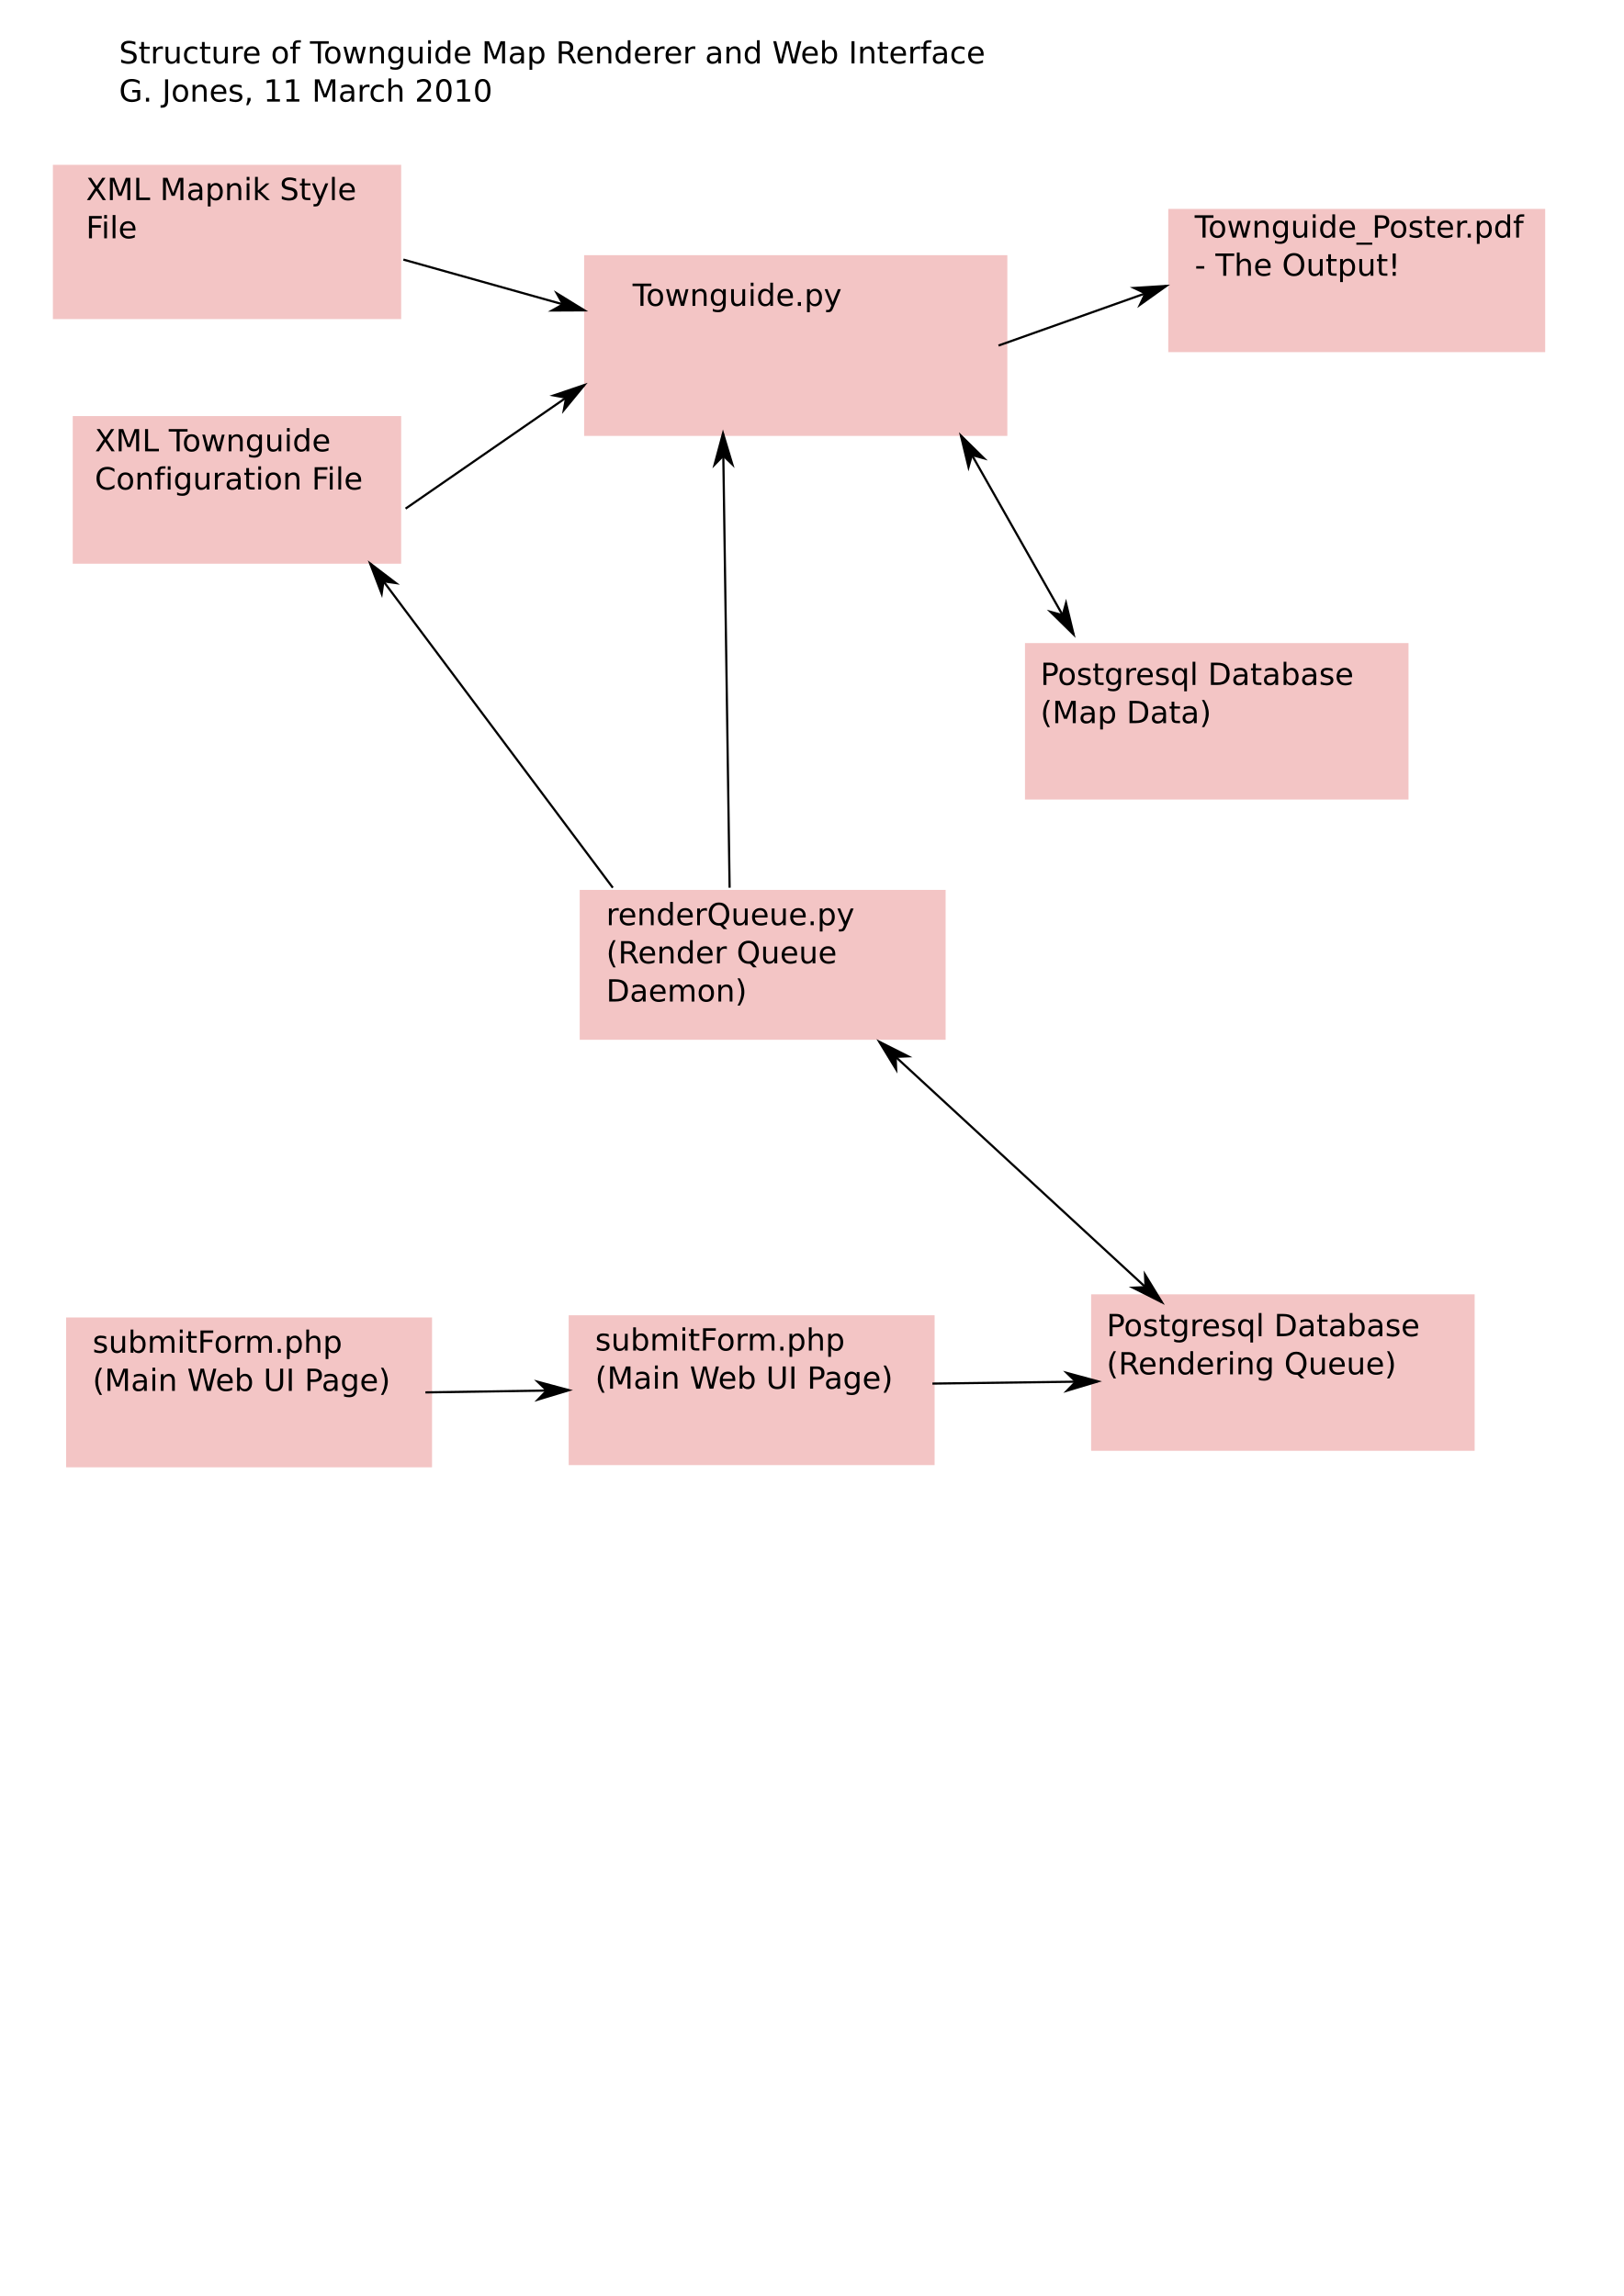
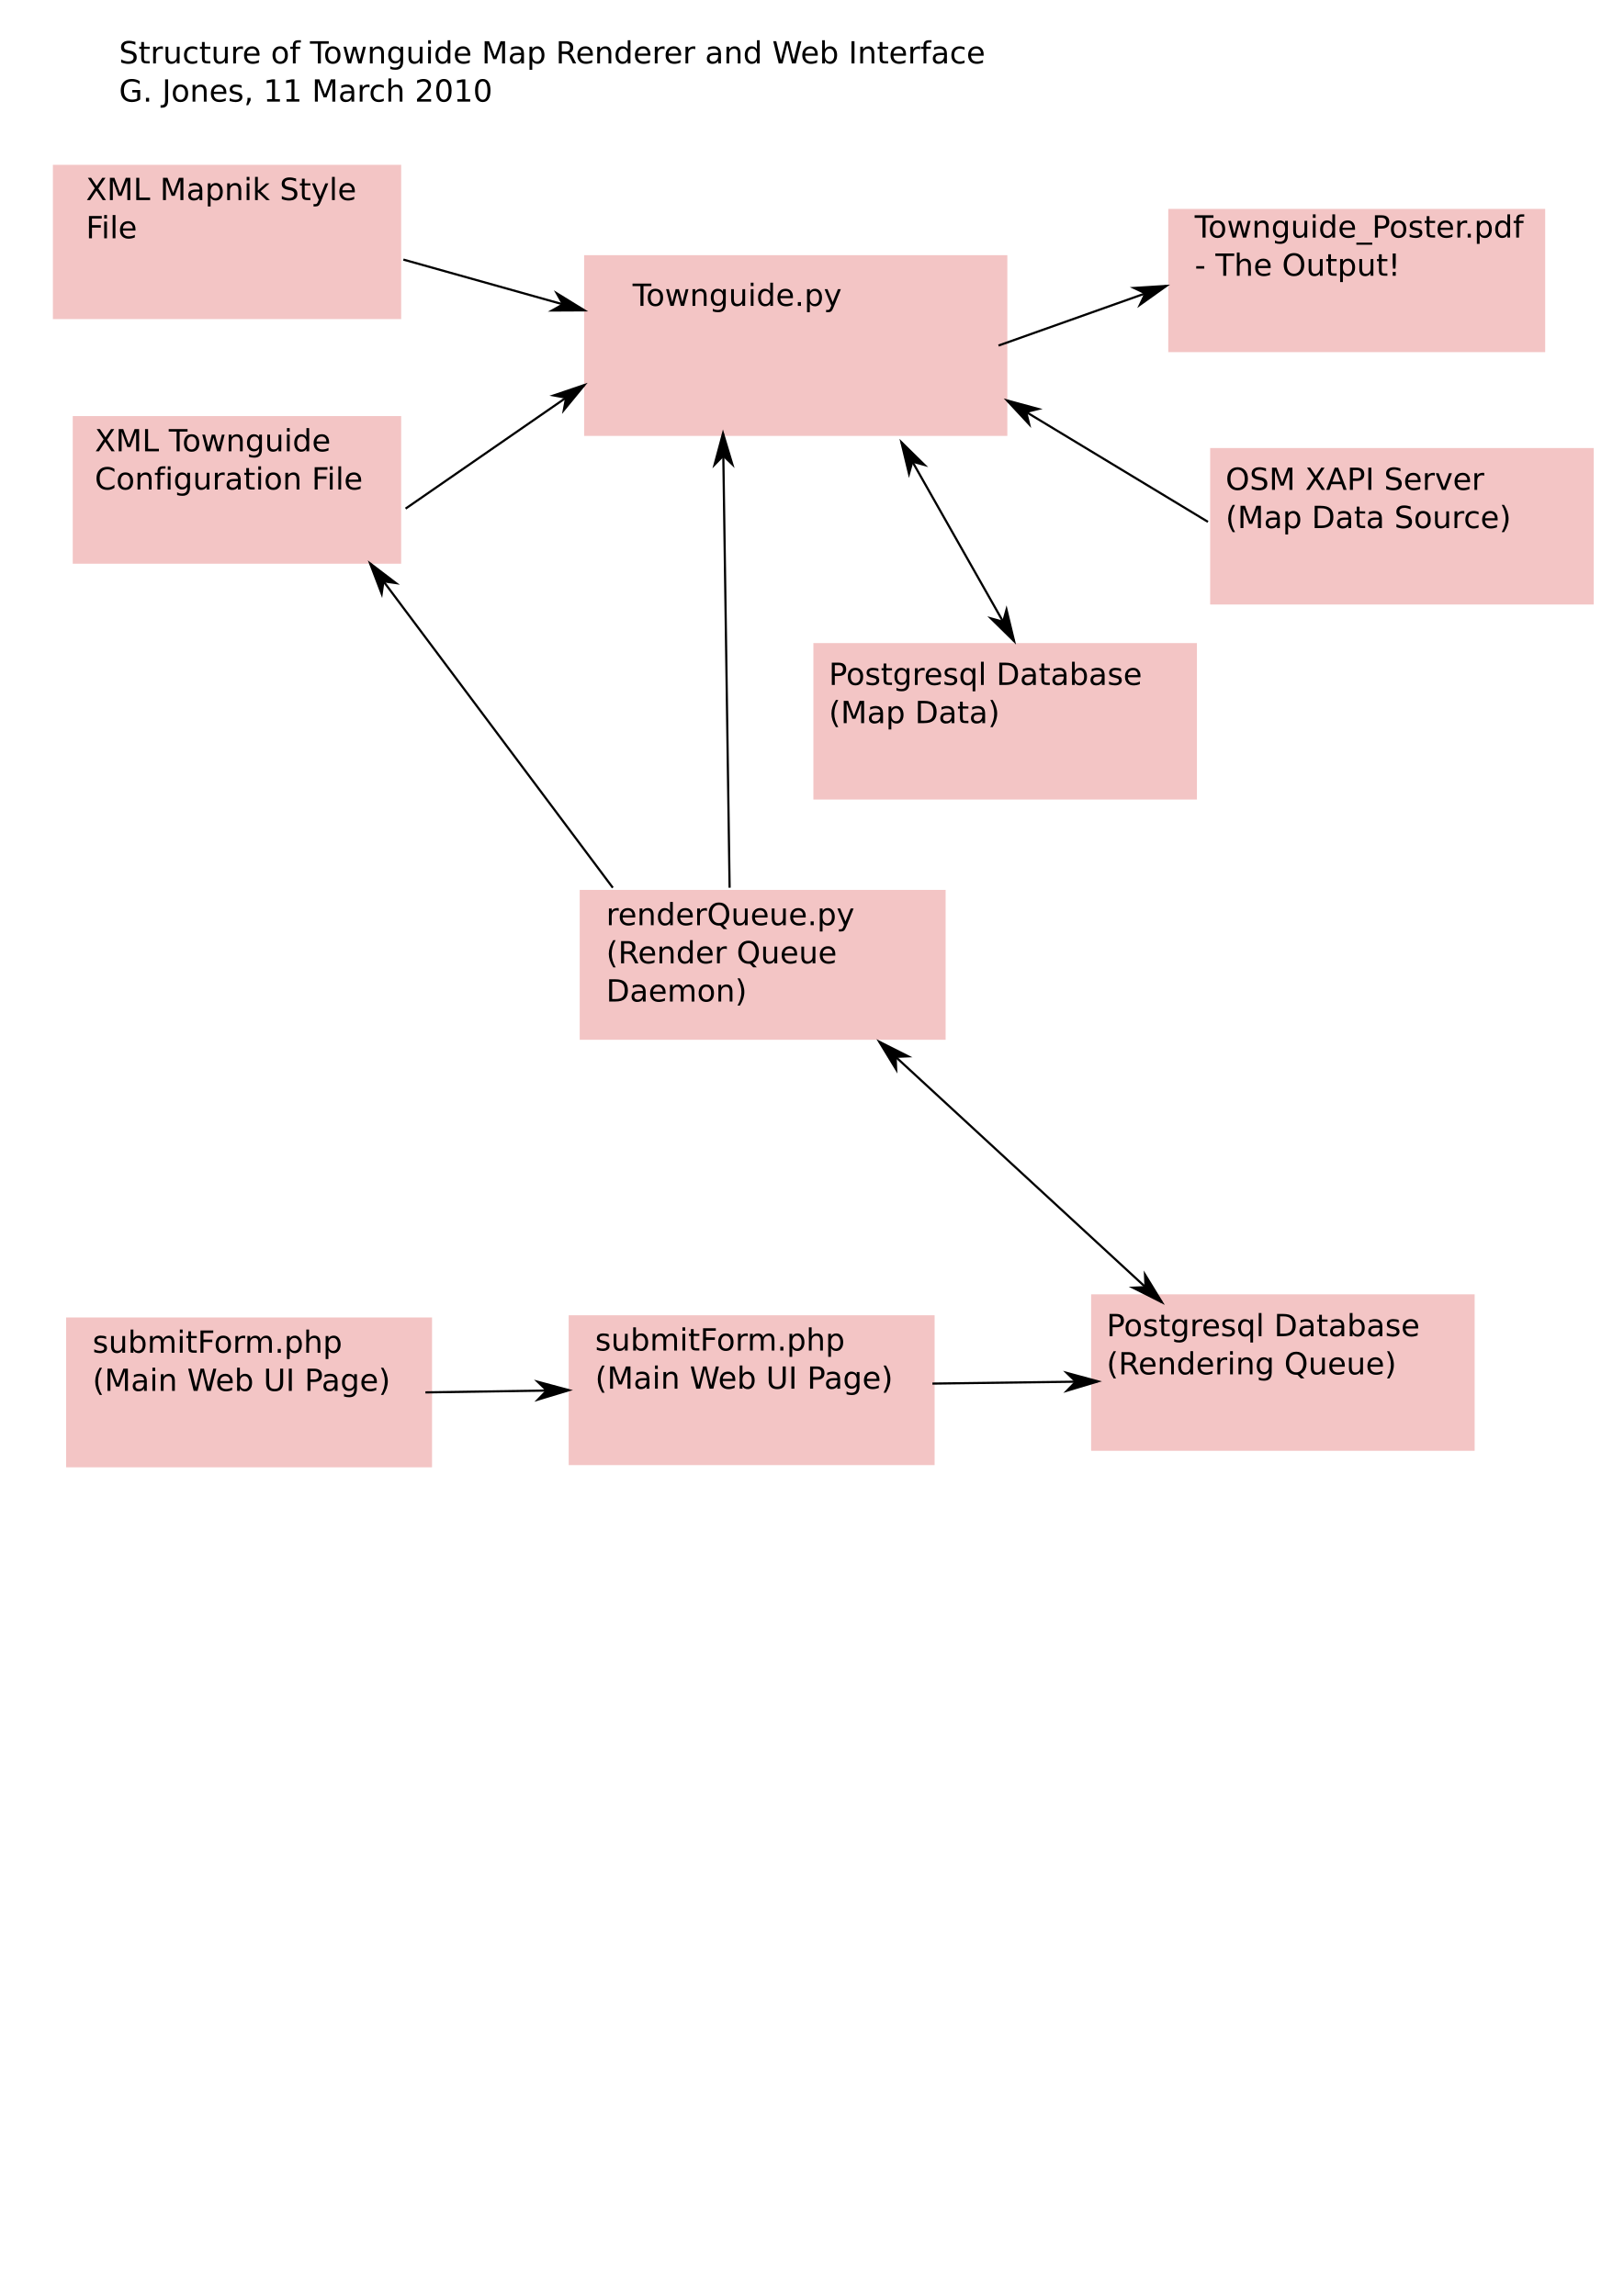
<svg xmlns="http://www.w3.org/2000/svg" width="744.094" height="1052.362" id="svg2" version="1.1">
  <defs id="defs4">
    <marker orient="auto" refY="0.0" refX="0.0" id="Arrow1Lstart" style="overflow:visible">
      <path id="path3629" d="M 0.0,0.0 L 5.0,-5.0 L -12.5,0.0 L 5.0,5.0 L 0.0,0.0 z " style="fill-rule:evenodd;stroke:#000000;stroke-width:1.0pt;marker-start:none" transform="scale(0.8) translate(12.5,0)" />
    </marker>
    <marker orient="auto" refY="0.0" refX="0.0" id="Arrow1Lend" style="overflow:visible;">
      <path id="path3632" d="M 0.0,0.0 L 5.0,-5.0 L -12.5,0.0 L 5.0,5.0 L 0.0,0.0 z " style="fill-rule:evenodd;stroke:#000000;stroke-width:1.0pt;marker-start:none;" transform="scale(0.8) rotate(180) translate(12.5,0)" />
    </marker>
  </defs>
  <g id="layer1">
    <text xml:space="preserve" style="font-size:14px;font-style:normal;font-weight:normal;fill:#000000;fill-opacity:1;stroke:none;font-family:Bitstream Vera Sans" x="54.548" y="29.078" id="text2816">
      <tspan id="tspan2818" x="54.548" y="29.078">Structure of Townguide Map Renderer and Web Interface</tspan>
      <tspan x="54.548" y="46.578" id="tspan2820">G. Jones, 11 March 2010</tspan>
    </text>
    <g id="g5013" transform="translate(-1.010152,100.0051)">
      <rect y="90.697" x="34.345" height="67.68" width="150.513" id="rect2822" style="fill:#d11919;fill-opacity:0.251;stroke:none" />
      <text id="text2824" y="106.859" x="44.447" style="font-size:14px;font-style:normal;font-weight:normal;fill:#000000;fill-opacity:1;stroke:none;font-family:Bitstream Vera Sans" xml:space="preserve">
        <tspan y="106.859" x="44.447" id="tspan2826">XML Townguide</tspan>
        <tspan id="tspan2828" y="124.359" x="44.447">Configuration File</tspan>
      </text>
    </g>
    <g id="g5019" transform="translate(-4.04061,-127.2792)">
      <rect y="202.824" x="28.284" height="70.711" width="159.604" id="rect2830" style="fill:#d11919;fill-opacity:0.251;stroke:none" />
      <text id="text2832" y="218.986" x="43.437" style="font-size:14px;font-style:normal;font-weight:normal;fill:#000000;fill-opacity:1;stroke:none;font-family:Bitstream Vera Sans" xml:space="preserve">
        <tspan y="218.986" x="43.437" id="tspan2834">XML Mapnik Style</tspan>
        <tspan id="tspan2836" y="236.486" x="43.437">File</tspan>
      </text>
    </g>
    <g id="g5008">
      <rect y="116.961" x="267.69" height="82.833" width="193.949" id="rect2838" style="fill:#d11919;fill-opacity:0.251;stroke:none" />
      <text id="text2840" y="140.194" x="289.914" style="font-size:14px;font-style:normal;font-weight:normal;fill:#000000;fill-opacity:1;stroke:none;font-family:Bitstream Vera Sans" xml:space="preserve">
        <tspan y="140.194" x="289.914" id="tspan2842">Townguide.py</tspan>
      </text>
    </g>
    <g id="g5002">
      <rect y="95.748" x="535.381" height="65.66" width="172.736" id="rect2844" style="fill:#d11919;fill-opacity:0.251;stroke:none" />
      <text id="text2846" y="108.88" x="547.503" style="font-size:14px;font-style:normal;font-weight:normal;fill:#000000;fill-opacity:1;stroke:none;font-family:Bitstream Vera Sans" xml:space="preserve">
        <tspan y="108.88" x="547.503" id="tspan2848">Townguide_Poster.pdf</tspan>
        <tspan id="tspan2850" y="126.38" x="547.503">- The Output!</tspan>
      </text>
    </g>
    <path style="fill:none;stroke:#000000;stroke-width:0;stroke-linecap:butt;stroke-linejoin:miter;stroke-opacity:1;marker-end:url(#Arrow1Lend);stroke-miterlimit:4;stroke-dasharray:none" d="m 184.858,119.991 c 81.822,17.173 82.832,17.173 82.832,17.173 l 1.01,1.01" id="path3624" />
    <path style="fill:none;stroke:#000000;stroke-width:1px;stroke-linecap:butt;stroke-linejoin:miter;stroke-opacity:1;marker-mid:none;marker-end:url(#Arrow1Lend)" d="m 184.858,118.981 82.832,23.234" id="path4074" />
    <path style="fill:none;stroke:#000000;stroke-width:1px;stroke-linecap:butt;stroke-linejoin:miter;stroke-opacity:1;marker-end:url(#Arrow1Lend)" d="m 185.868,233.128 81.822,-56.569" id="path4630" />
    <path style="fill:none;stroke:#000000;stroke-width:1px;stroke-linecap:butt;stroke-linejoin:miter;stroke-opacity:1;marker-end:url(#Arrow1Lend)" d="m 457.599,158.377 76.772,-27.274" id="path4816" />
-     <g id="g6099" transform="translate(433.3554,-110.1066)">
+     <g id="g6099" transform="translate(336.3808,-110.1066)">
      <rect y="404.854" x="36.365" height="71.721" width="175.767" id="rect5046" style="fill:#d11919;fill-opacity:0.251;stroke:none" />
      <text id="text5048" y="424.047" x="43.437" style="font-size:14px;font-style:normal;font-weight:normal;fill:#000000;fill-opacity:1;stroke:none;font-family:Bitstream Vera Sans" xml:space="preserve">
        <tspan y="424.047" x="43.437" id="tspan5050">Postgresql Database</tspan>
        <tspan y="441.547" x="43.437" id="tspan6053">(Map Data)</tspan>
      </text>
    </g>
    <g id="g6099-4" transform="translate(432.3453,-244.962)">
      <g transform="translate(31.31473,433.3555)" id="g6139">
        <rect style="fill:#d11919;fill-opacity:0.251;stroke:none" id="rect5046-8" width="175.767" height="71.721" x="36.365" y="404.854" />
        <text xml:space="preserve" style="font-size:14px;font-style:normal;font-weight:normal;fill:#000000;fill-opacity:1;stroke:none;font-family:Bitstream Vera Sans" x="43.437" y="424.047" id="text5048-4">
          <tspan id="tspan5050-4" x="43.437" y="424.047">Postgresql Database</tspan>
          <tspan id="tspan6053-2" x="43.437" y="441.547">(Rendering Queue)</tspan>
        </text>
      </g>
    </g>
-     <path style="fill:none;stroke:#000000;stroke-width:1px;stroke-linecap:butt;stroke-linejoin:miter;stroke-opacity:1;marker-start:url(#Arrow1Lstart);marker-mid:none;marker-end:url(#Arrow1Lend)" d="M 491.944,290.707 440.427,199.793" id="path5057" />
+     <path style="fill:none;stroke:#000000;stroke-width:1px;stroke-linecap:butt;stroke-linejoin:miter;stroke-opacity:1;marker-start:url(#Arrow1Lstart);marker-mid:none;marker-end:url(#Arrow1Lend)" d="M 464.67,293.738 413.152,202.824" id="path5057" />
    <g id="g5827" transform="translate(3.030458,140.4112)">
      <rect y="463.443" x="27.274" height="68.69" width="167.685" id="rect5805" style="fill:#d11919;fill-opacity:0.251;stroke:none" />
      <text id="text5807" y="479.606" x="39.396" style="font-size:14px;font-style:normal;font-weight:normal;fill:#000000;fill-opacity:1;stroke:none;font-family:Bitstream Vera Sans" xml:space="preserve">
        <tspan y="479.606" x="39.396" id="tspan5809">submitForm.php</tspan>
        <tspan id="tspan5811" y="497.106" x="39.396">(Main Web UI Page)</tspan>
      </text>
    </g>
    <g id="g5821">
      <flowRoot style="fill:black;stroke:none;stroke-opacity:1;stroke-width:1px;stroke-linejoin:miter;stroke-linecap:butt;fill-opacity:1;font-family:Bitstream Vera Sans;font-style:normal;font-weight:normal;font-size:14" id="flowRoot5813" xml:space="preserve">
        <flowRegion id="flowRegion5815">
          <rect y="447.281" x="10.102" height="123.239" width="280.822" id="rect5817" />
        </flowRegion>
        <flowPara id="flowPara5819" />
      </flowRoot>
    </g>
    <g transform="translate(233.3452,139.4011)" id="g5827-0">
      <rect y="463.443" x="27.274" height="68.69" width="167.685" id="rect5805-4" style="fill:#d11919;fill-opacity:0.251;stroke:none" />
      <text id="text5807-7" y="479.606" x="39.396" style="font-size:14px;font-style:normal;font-weight:normal;fill:#000000;fill-opacity:1;stroke:none;font-family:Bitstream Vera Sans" xml:space="preserve">
        <tspan y="479.606" x="39.396" id="tspan5809-8">submitForm.php</tspan>
        <tspan id="tspan5811-7" y="497.106" x="39.396">(Main Web UI Page)</tspan>
      </text>
    </g>
    <g id="g5827-4" transform="translate(238.396,-55.55837)">
      <rect y="463.443" x="27.274" height="68.69" width="167.685" id="rect5805-3" style="fill:#d11919;fill-opacity:0.251;stroke:none" />
      <text id="text5807-9" y="479.606" x="39.396" style="font-size:14px;font-style:normal;font-weight:normal;fill:#000000;fill-opacity:1;stroke:none;font-family:Bitstream Vera Sans" xml:space="preserve">
        <tspan id="tspan5811-6" y="479.606" x="39.396">renderQueue.py</tspan>
        <tspan y="497.106" x="39.396" id="tspan6181">(Render Queue </tspan>
        <tspan y="514.606" x="39.396" id="tspan6183">Daemon)</tspan>
      </text>
      <path style="fill:#d11919;fill-opacity:0.251;stroke:#000000;stroke-opacity:1;marker-end:url(#Arrow1Lend)" d="m 194.959,793.763 65.66,-1.01" id="path6185" transform="translate(-238.396,-100.0051)" />
      <path style="fill:#d11919;fill-opacity:0.251;stroke:#000000;stroke-opacity:1;marker-end:url(#Arrow1Lend)" d="m 427.295,789.723 75.761,-1.01 0,0 0,0" id="path6373" transform="translate(-238.396,-100.0051)" />
      <path style="fill:#d11919;fill-opacity:0.251;stroke:#000000;stroke-width:1;stroke-linejoin:round;stroke-miterlimit:4;stroke-opacity:1;stroke-dasharray:none;stroke-dashoffset:0;marker-start:url(#Arrow1Lstart);marker-end:url(#Arrow1Lend)" d="M 532.35,752.347 403.051,633.149" id="path6561" transform="translate(-238.396,-100.0051)" />
    </g>
    <path style="fill:none;stroke:#000000;stroke-width:1px;stroke-linecap:butt;stroke-linejoin:miter;stroke-opacity:1;marker-end:url(#Arrow1Lend)" d="M 280.822,406.875 169.706,258.382" id="path6946" />
    <path style="fill:none;stroke:#000000;stroke-width:1px;stroke-linecap:butt;stroke-linejoin:miter;stroke-opacity:1;marker-end:url(#Arrow1Lend)" d="M 334.36,406.875 331.33,198.783" id="path7134" />
+     <g id="g6099-3" transform="translate(518.2083,-199.5051)">
+       <g id="g2944">
+         <rect style="fill:#d11919;fill-opacity:0.251;stroke:none" id="rect5046-6" width="175.767" height="71.721" x="36.365" y="404.854" />
+         <text xml:space="preserve" style="font-size:14px;font-style:normal;font-weight:normal;fill:#000000;fill-opacity:1;stroke:none;font-family:Bitstream Vera Sans" x="43.437" y="424.047" id="text5048-5">
+           <tspan id="tspan5050-6" x="43.437" y="424.047">OSM XAPI Server</tspan>
+           <tspan id="tspan6053-3" x="43.437" y="441.547">(Map Data Source)</tspan>
+         </text>
+       </g>
+       <flowRoot xml:space="preserve" id="flowRoot2936" style="font-size:14px;font-style:normal;font-weight:normal;fill:#000000;fill-opacity:1;stroke:none;font-family:Bitstream Vera Sans" transform="translate(-492.9545,210.6168)">
+         <flowRegion id="flowRegion2938">
+           <rect id="rect2940" width="69.701" height="14.142" x="546.493" y="207.875" />
+         </flowRegion>
+         <flowPara id="flowPara2942" />
+       </flowRoot>
+     </g>
+     <path style="fill:none;stroke:#000000;stroke-width:1px;stroke-linecap:butt;stroke-linejoin:miter;stroke-opacity:1;marker-start:url(#Arrow1Lstart)" d="m 461.64,183.631 91.924,55.558" id="path2950" />
  </g>
</svg>
